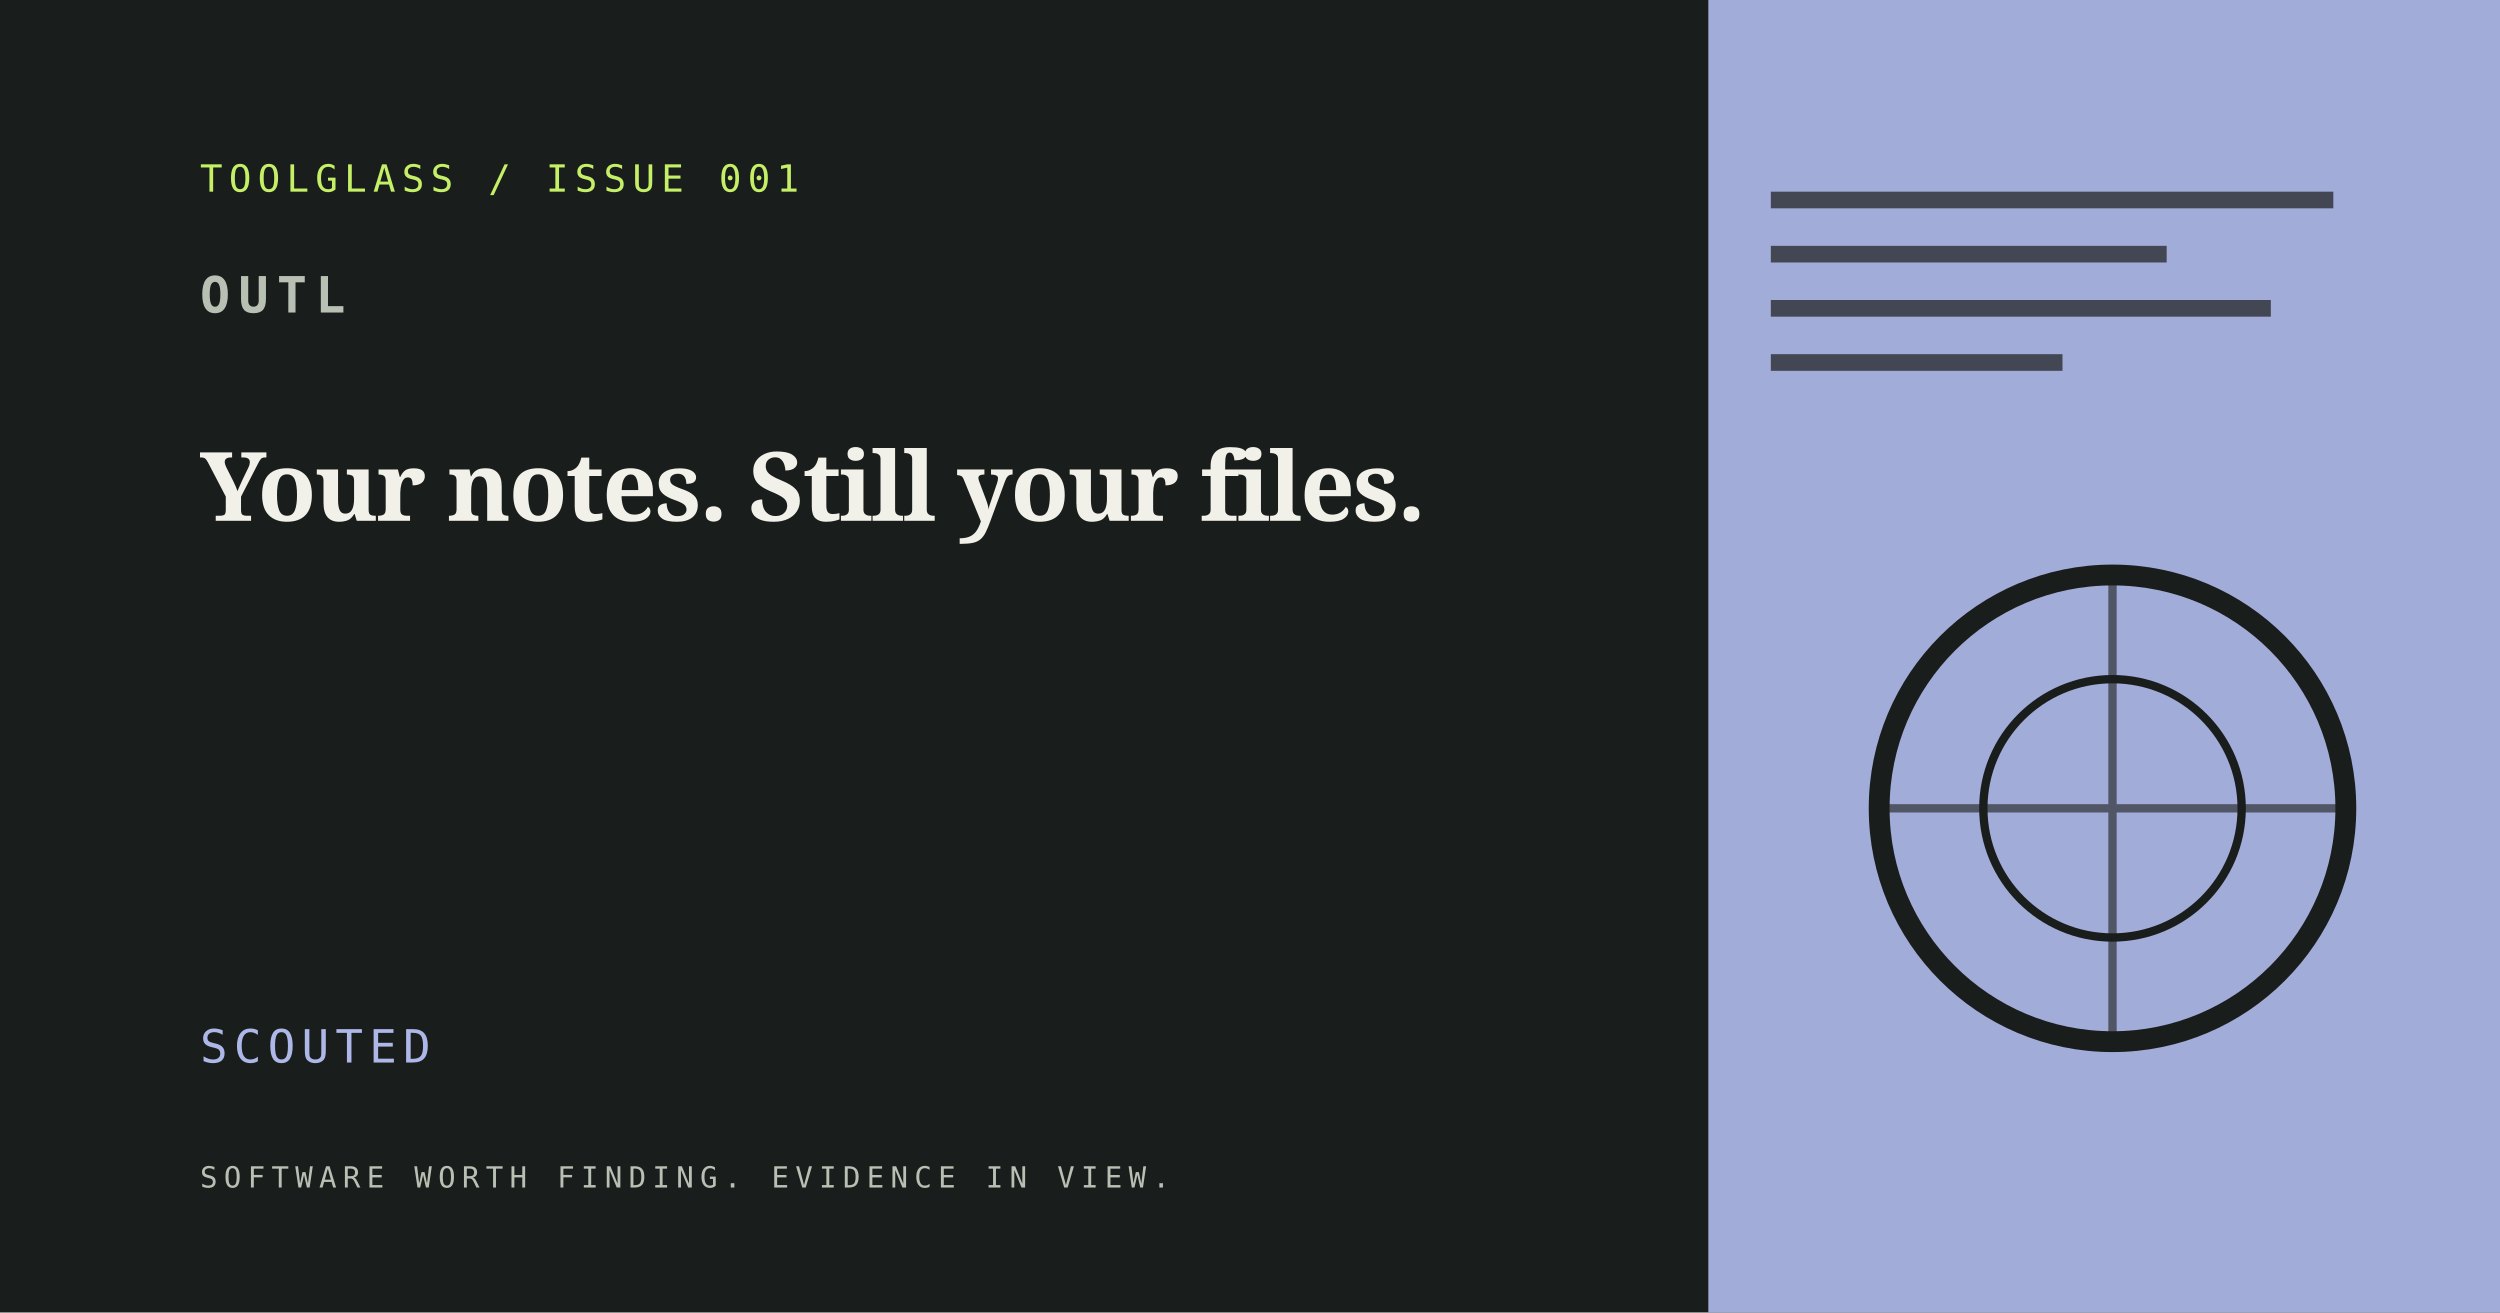
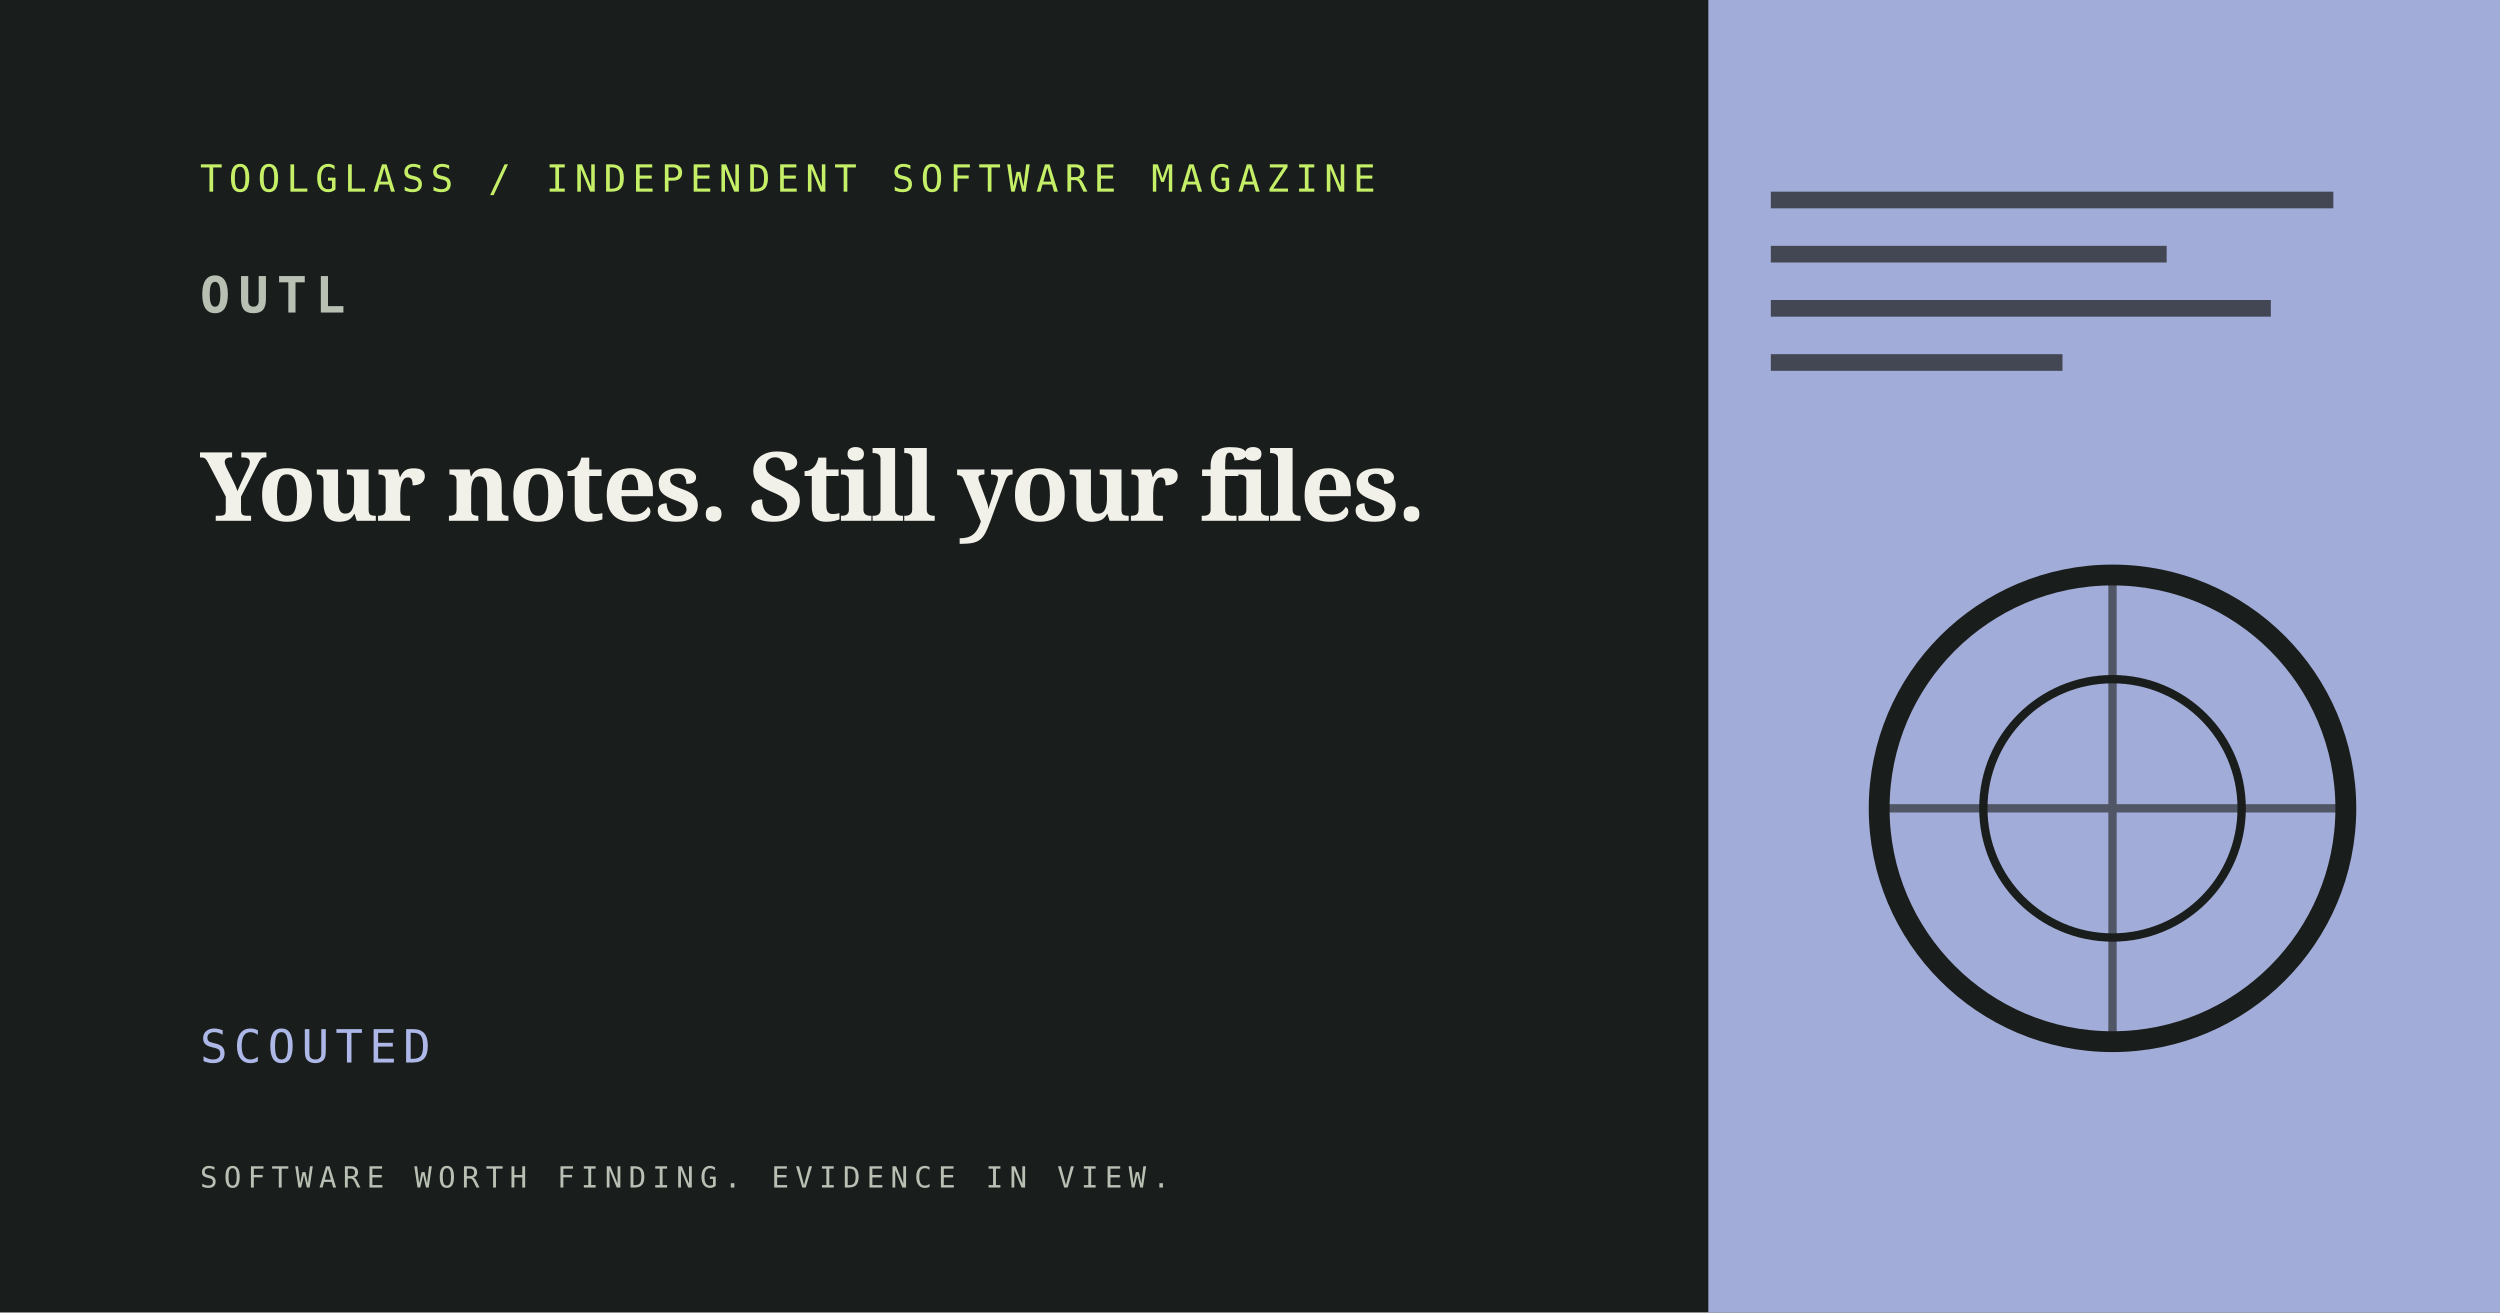
<svg xmlns="http://www.w3.org/2000/svg" width="1200" height="630" viewBox="0 0 1200 630" role="img" aria-labelledby="title desc">
  <rect width="1200" height="630" fill="#191d1b" />
  <path d="M820 0h380v630H820z" fill="#aeb8e8" opacity=".92" />
  <path d="M850 96h270M850 122h190M850 148h240M850 174h140" stroke="#191d1b" stroke-width="8" opacity=".7" />
  <circle cx="1014" cy="388" r="112" fill="none" stroke="#191d1b" stroke-width="10" />
  <circle cx="1014" cy="388" r="62" fill="none" stroke="#191d1b" stroke-width="4" />
  <path d="M902 388h224M1014 276v224" stroke="#191d1b" stroke-width="4" opacity=".6" />
-   <text x="96" y="92" class="eyebrow">TOOLGLASS / ISSUE 001</text>
+   <text x="96" y="92" class="eyebrow">TOOLGLASS / INDEPENDENT SOFTWARE MAGAZINE</text>
  <text x="96" y="150" class="name">OUTL</text>
  <text x="96" y="250" class="title">Your notes. Still your files.</text>
  <text x="96" y="510" class="status">SCOUTED</text>
  <text x="96" y="570" class="foot">SOFTWARE WORTH FINDING. EVIDENCE IN VIEW.</text>
  <style>
    .eyebrow,.status,.foot{font-family:monospace;letter-spacing:3px}.eyebrow{fill:#c4ef66;font-size:18px}.name{font:700 24px monospace;fill:#b8c0b4;letter-spacing:4px}.title{font:700 46px Georgia,serif;fill:#f1f0e9;letter-spacing:-1px}.status{font-size:22px;fill:#aeb8e8}.foot{font-size:14px;fill:#b8c0b4}
  </style>
</svg>
